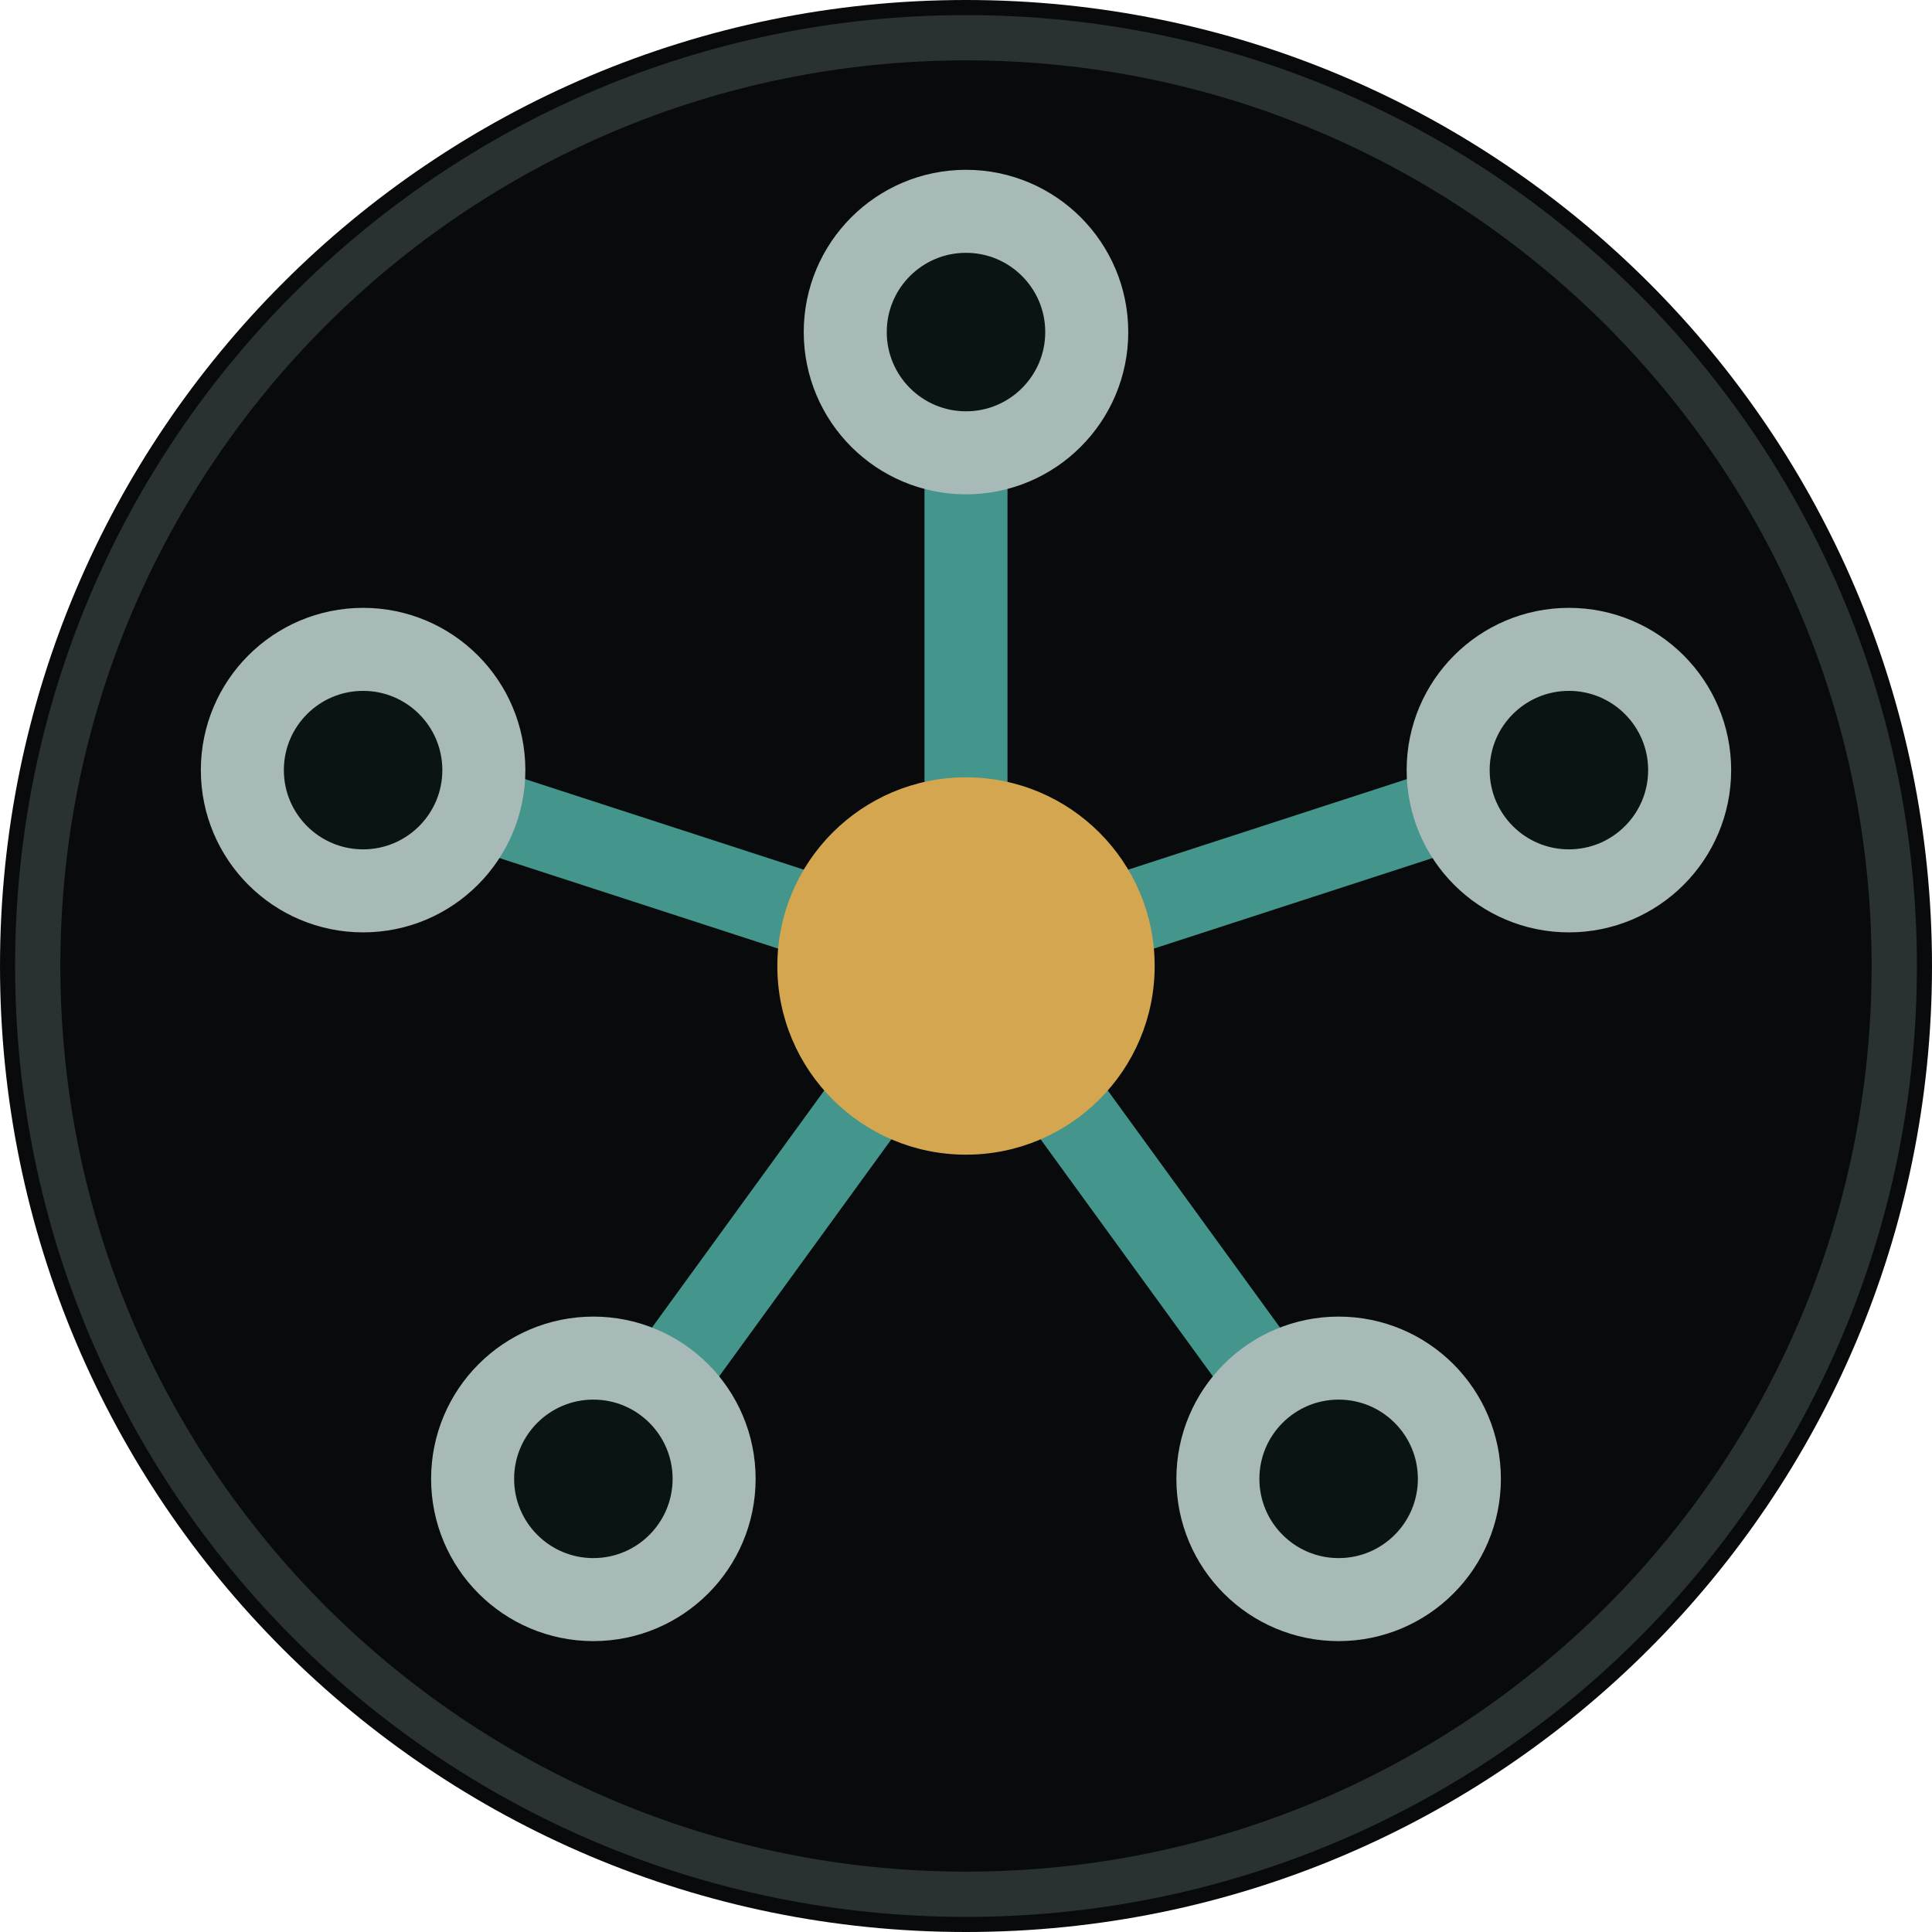
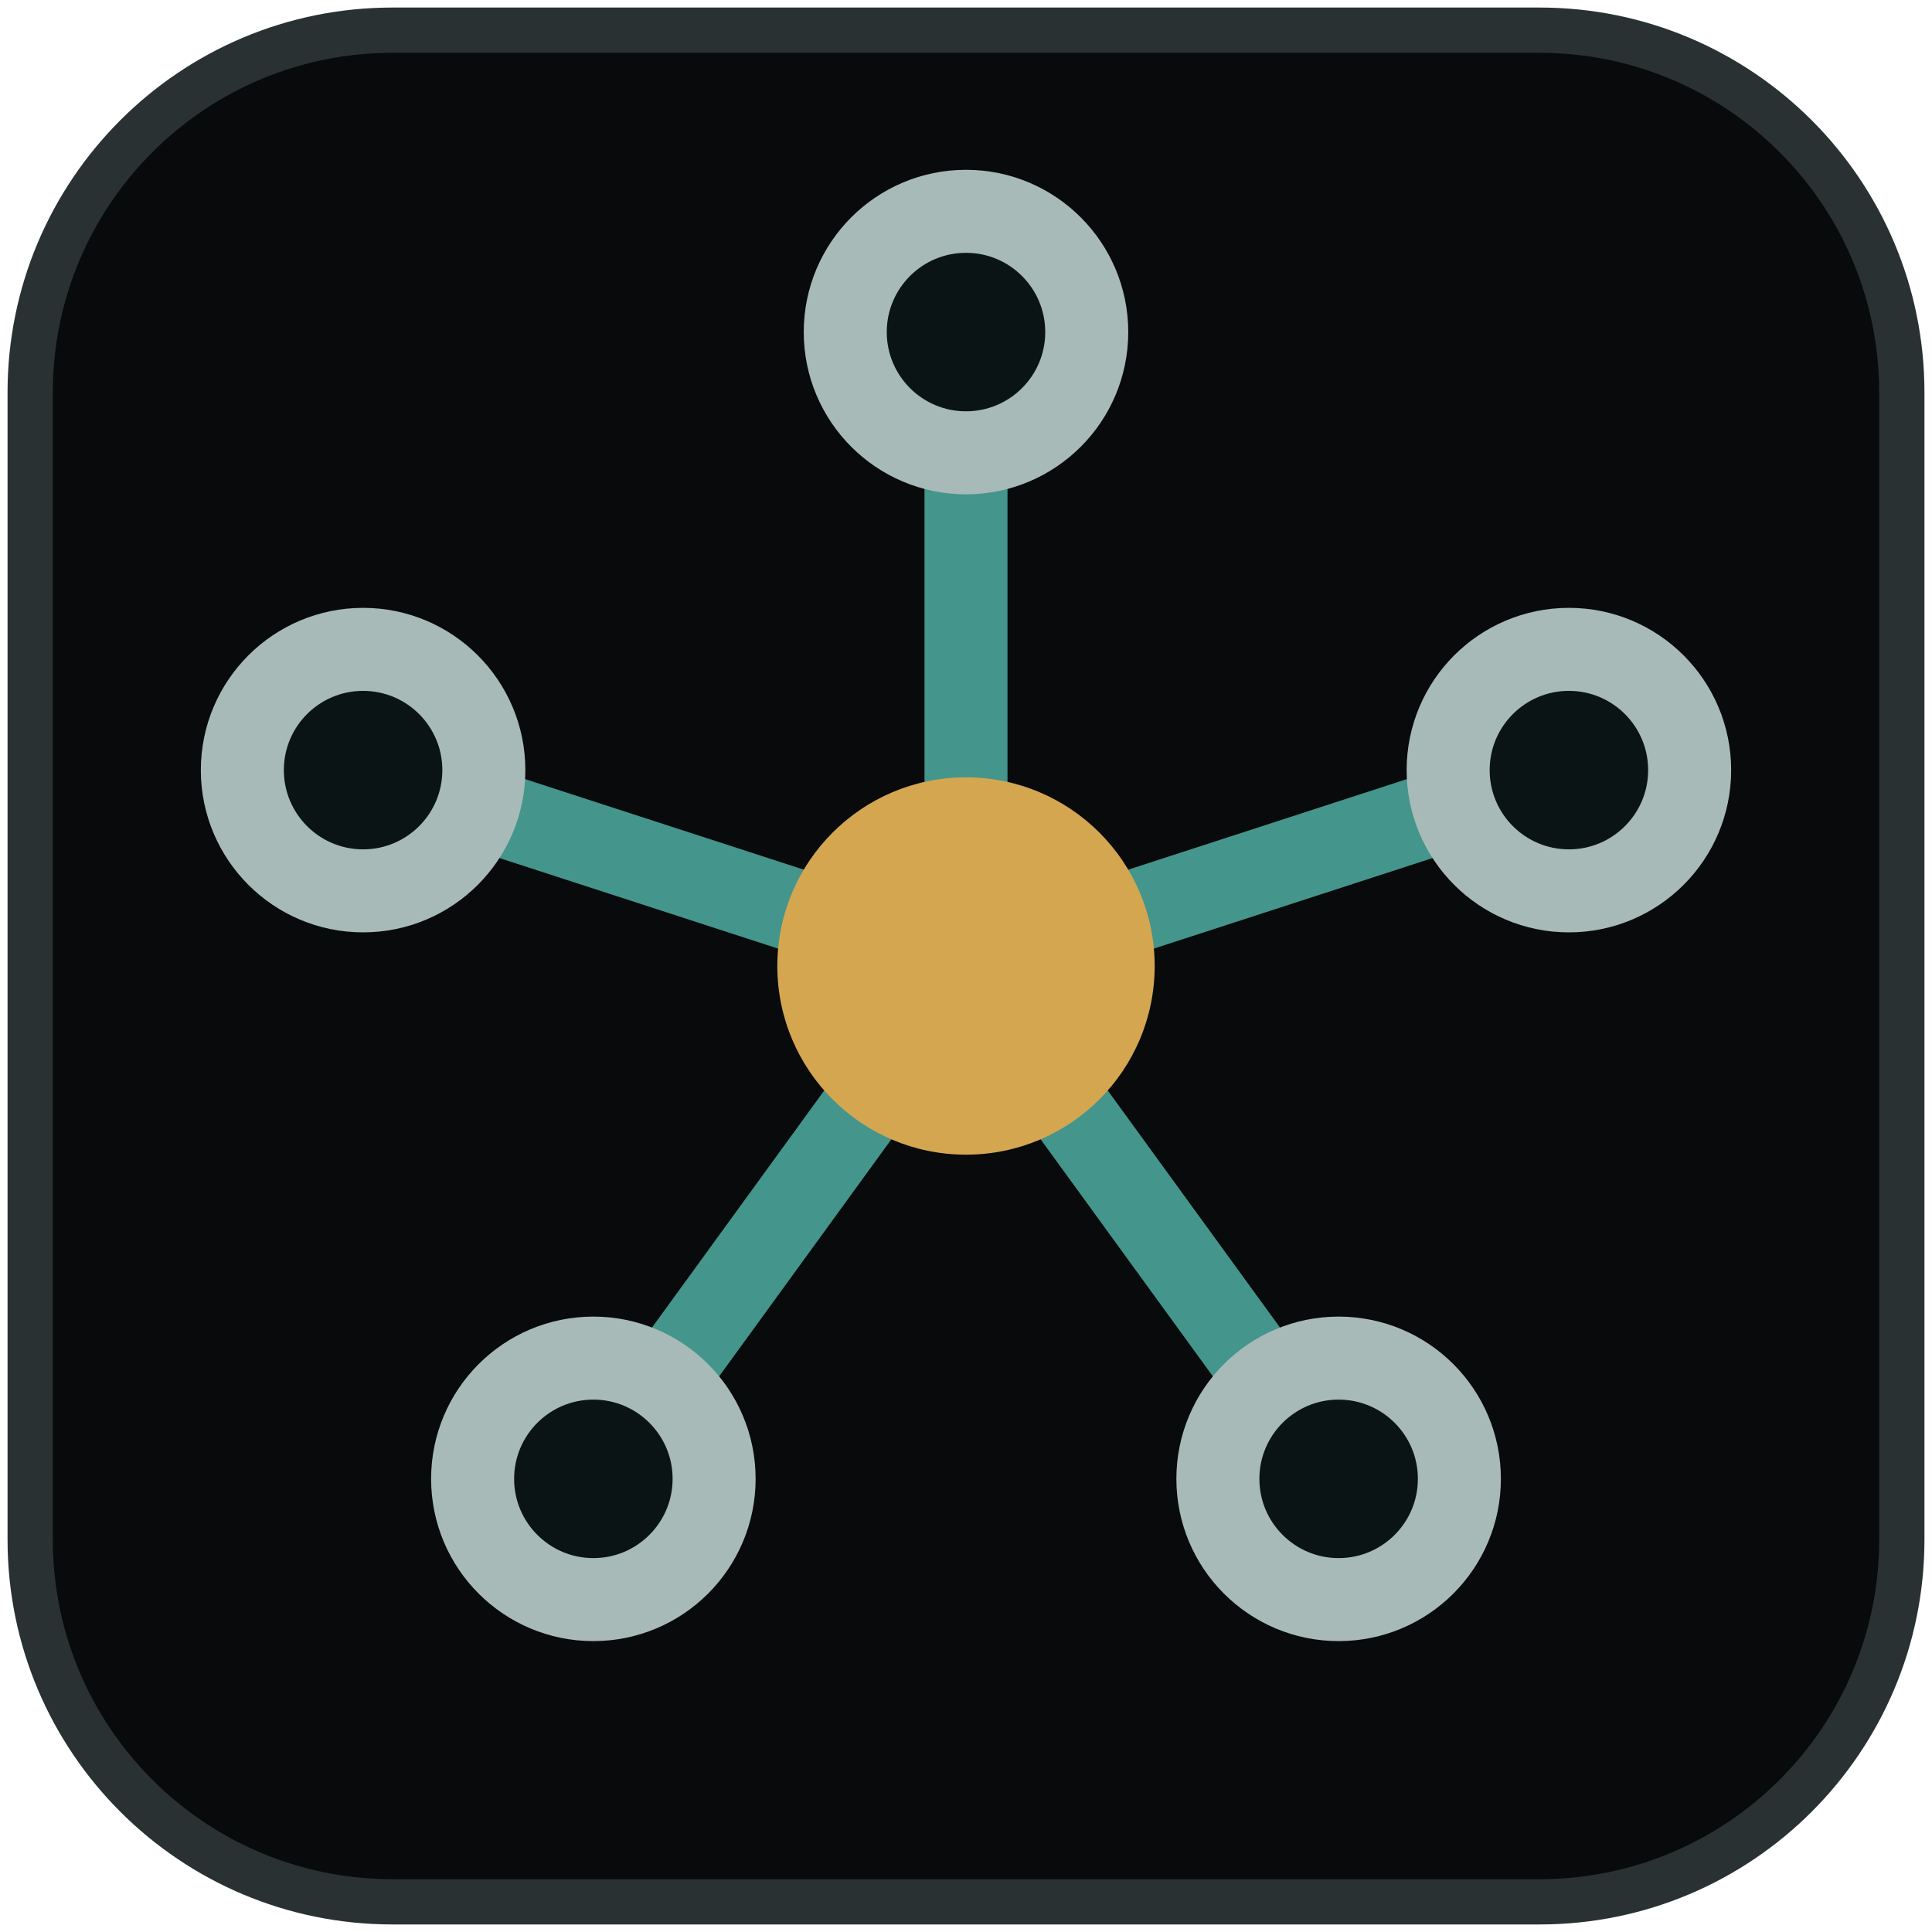
<svg xmlns="http://www.w3.org/2000/svg" viewBox="0 0 64 64" role="img" aria-labelledby="title desc">
-   <circle cx="32" cy="32" r="32" fill="#080a0b" />
-   <circle cx="32" cy="32" r="30.75" fill="none" stroke="#293132" stroke-width="1.5" />
+   <rect x="1" y="1" width="62" height="62" rx="12" fill="#080a0b" stroke="#293132" stroke-width="1.5" />
  <path d="M32 32V11M32 32 51.972 25.511M32 32 44.344 48.989M32 32 19.656 48.989M32 32 12.028 25.511" fill="none" stroke="#55bdb1" stroke-width="2.75" stroke-linecap="round" opacity=".78" />
  <g fill="#0b1414" stroke="#a8bab7" stroke-width="2.75">
    <circle cx="32" cy="11" r="4" />
    <circle cx="51.972" cy="25.511" r="4" />
    <circle cx="44.344" cy="48.989" r="4" />
    <circle cx="19.656" cy="48.989" r="4" />
    <circle cx="12.028" cy="25.511" r="4" />
  </g>
  <circle cx="32" cy="32" r="6.25" fill="#d4a650" />
</svg>
